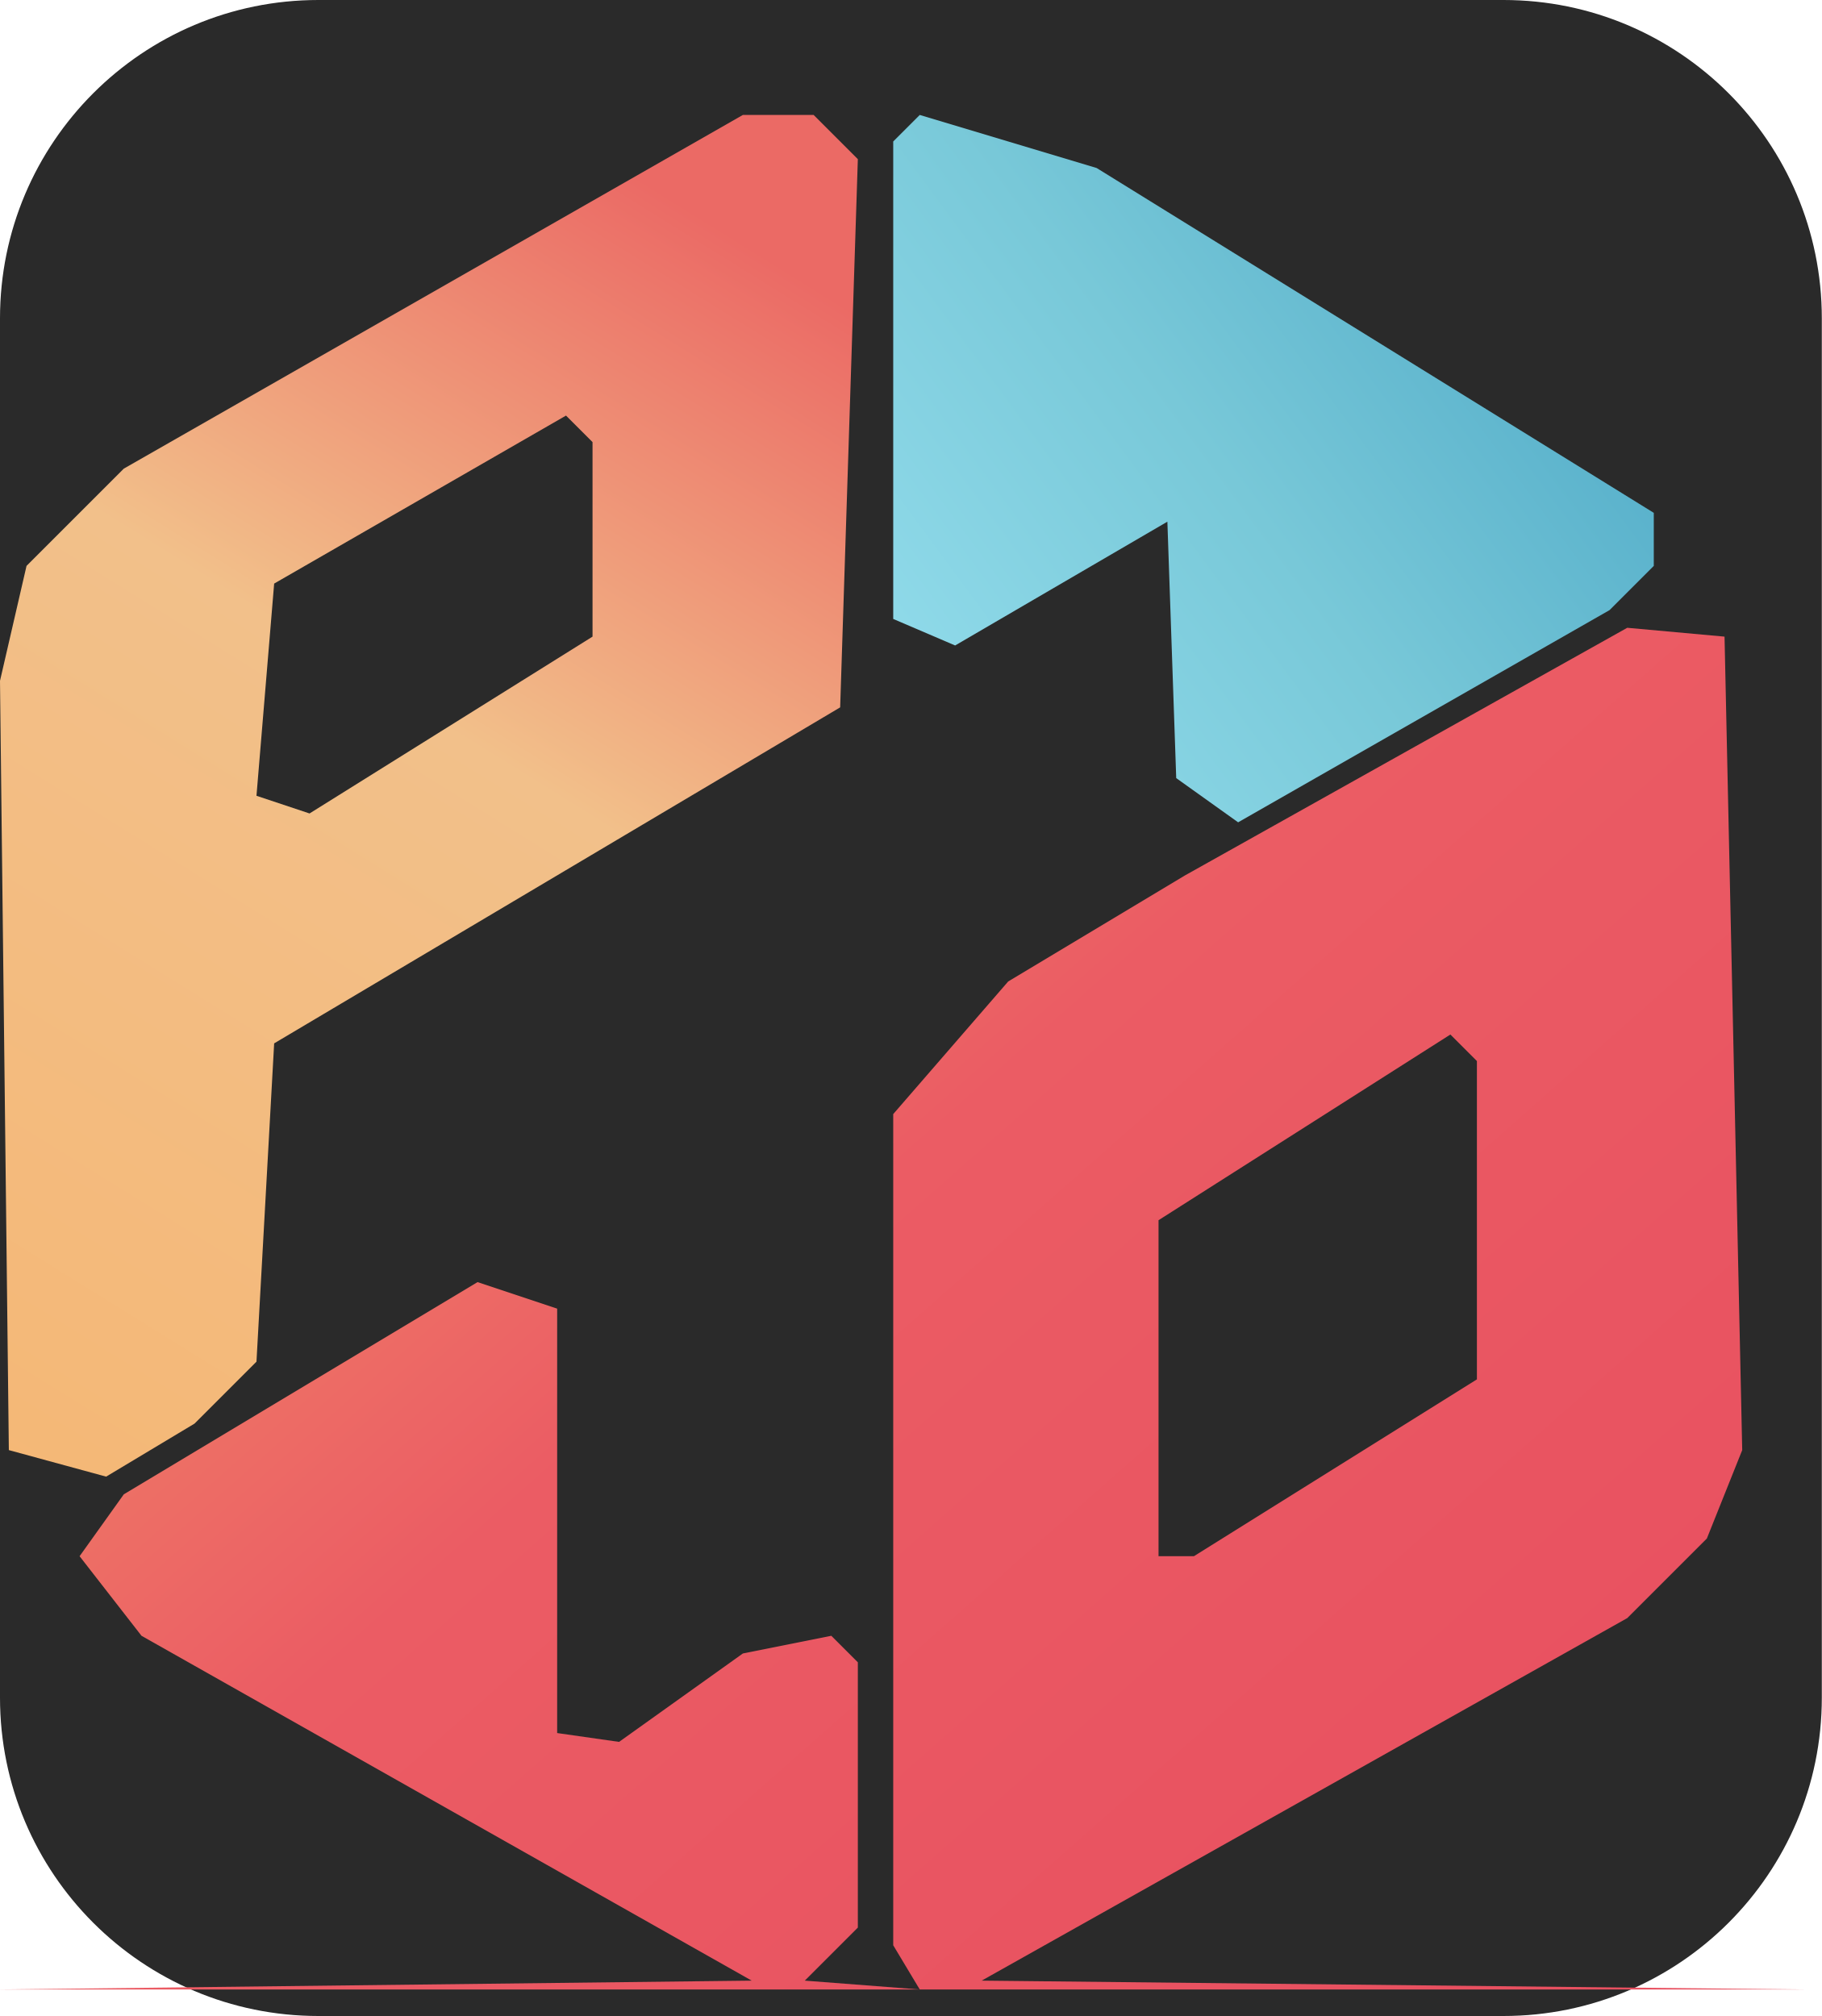
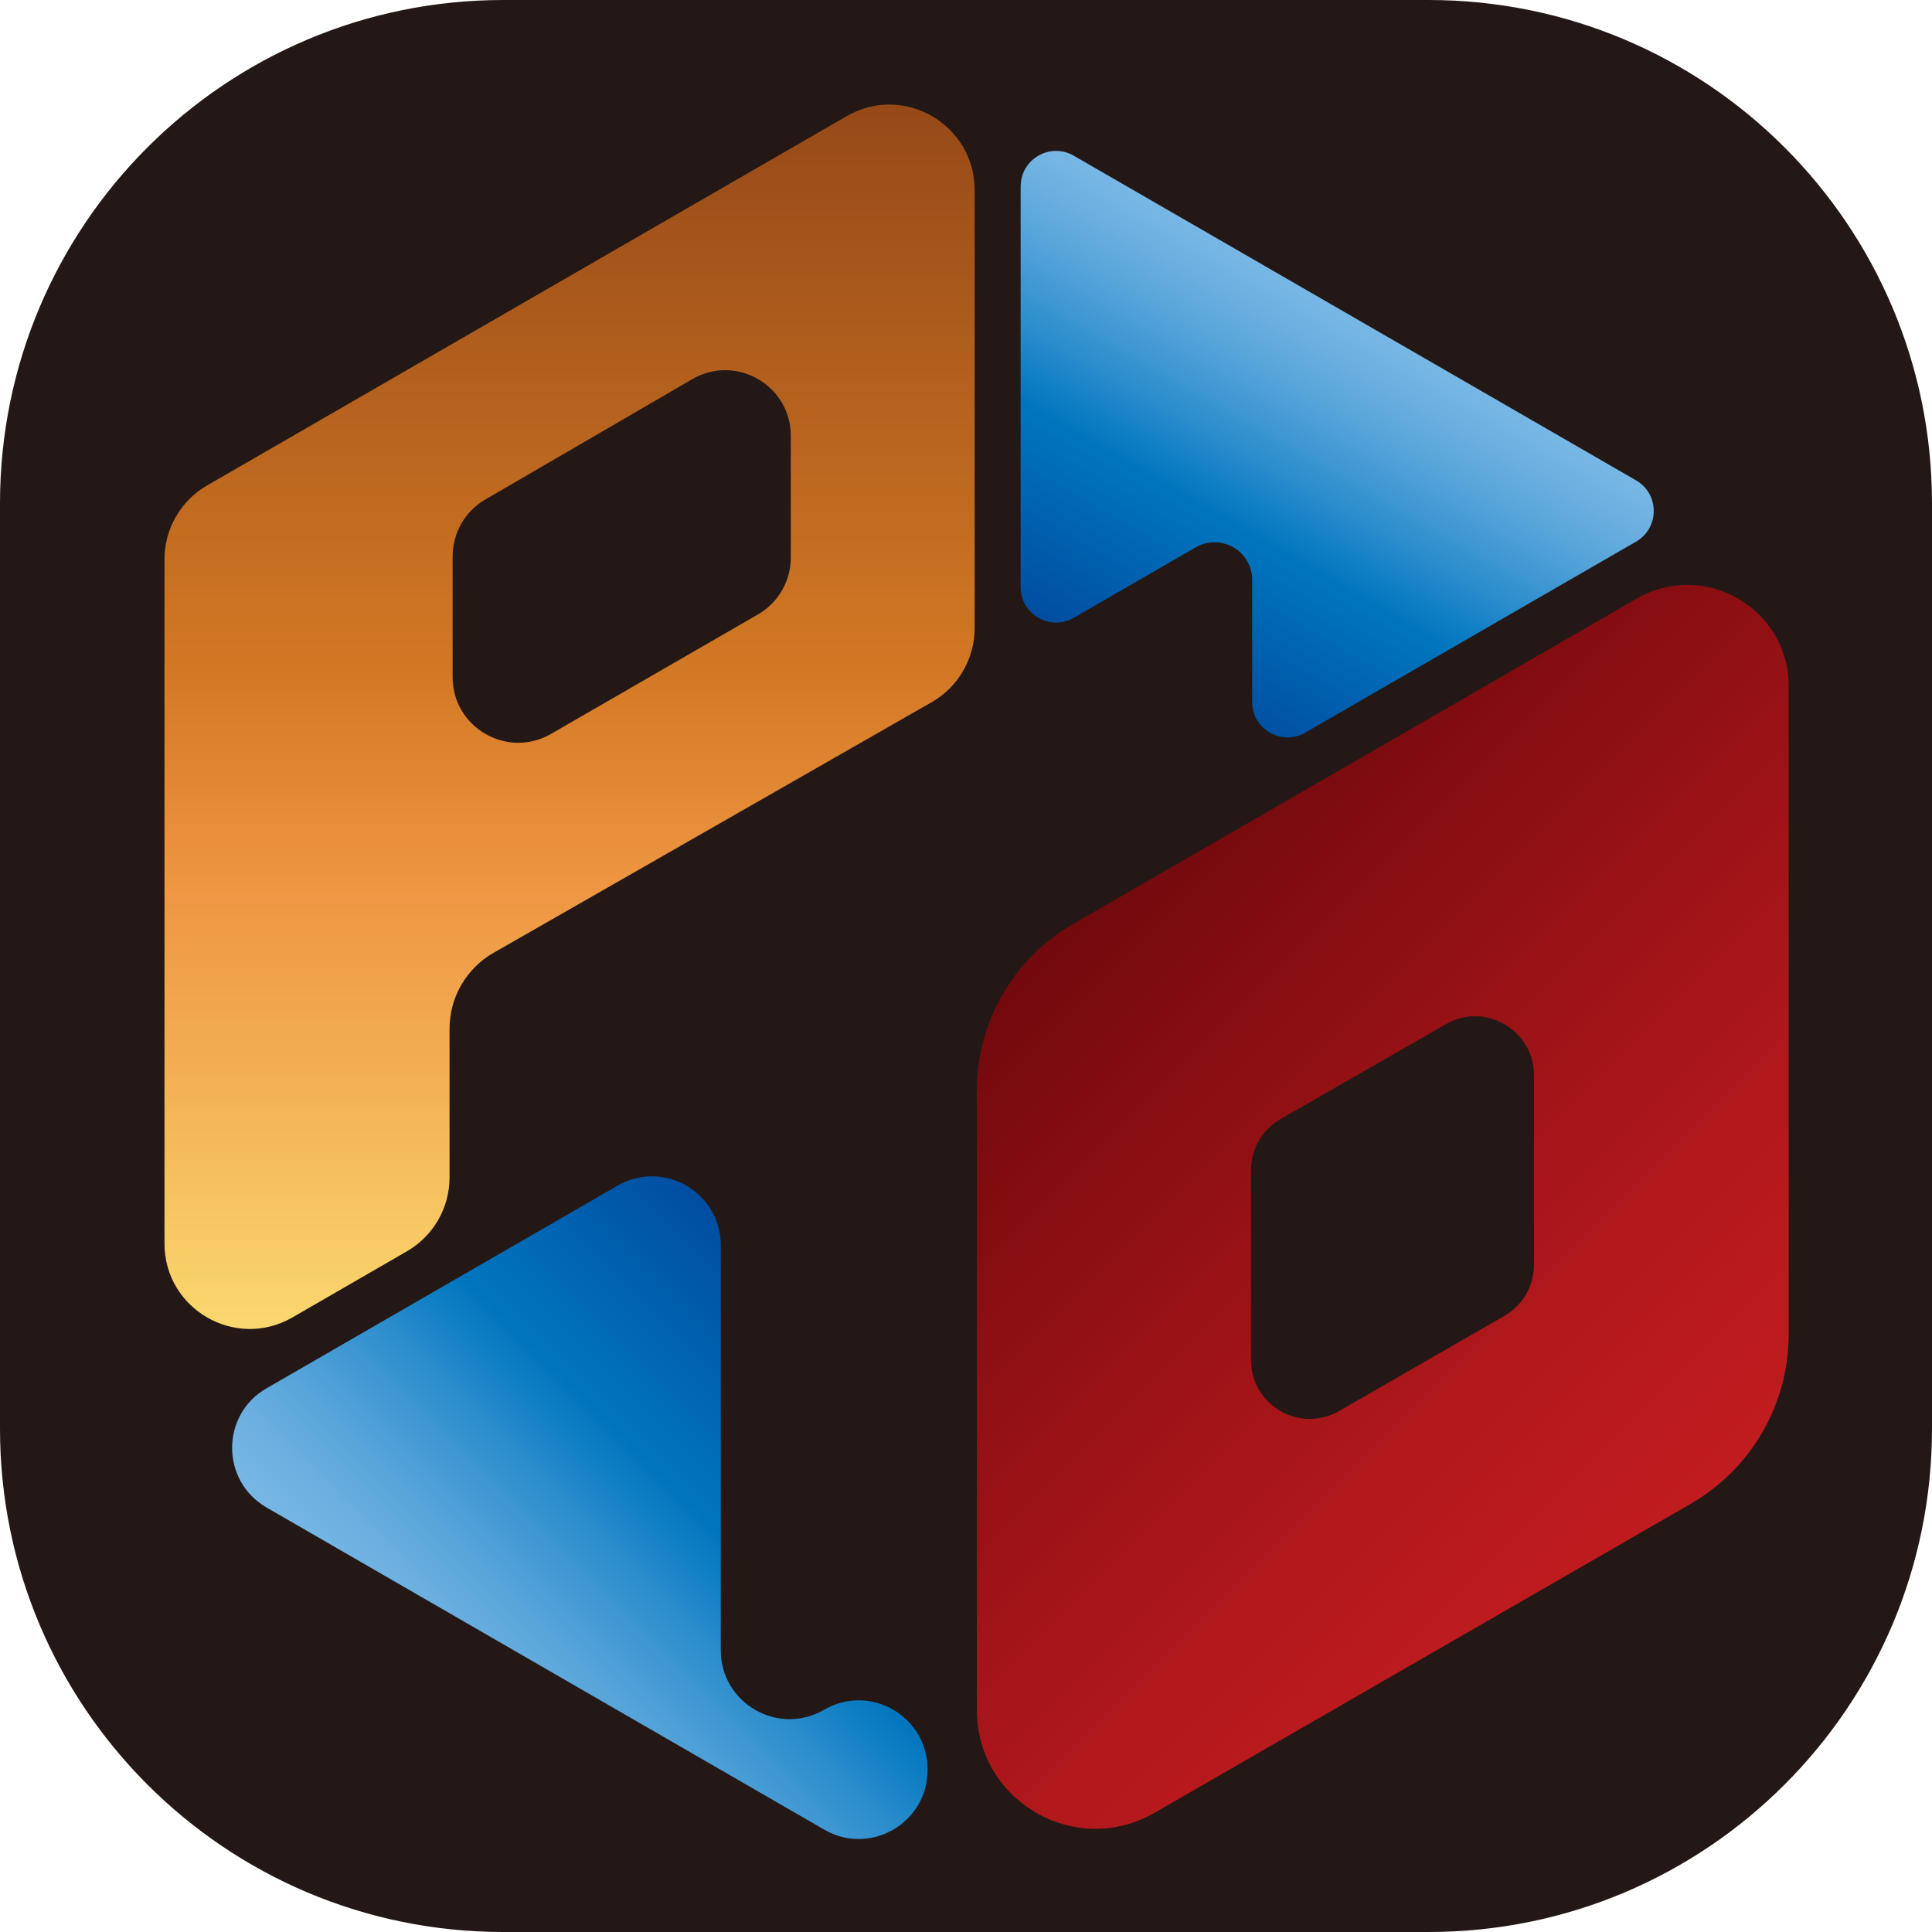
- <svg xmlns="http://www.w3.org/2000/svg" width="103" height="114" viewBox="0 0 103 114" fill="none">
-   <rect x="0" y="0" width="103" height="114" rx="18" fill="#2A2A2A" />
+ <svg xmlns="http://www.w3.org/2000/svg" id="_图层_1" data-name="图层 1" viewBox="0 0 428.69 428.69">
  <defs>
-     <linearGradient id="gRed" x1="10" y1="10" x2="93" y2="104" gradientUnits="userSpaceOnUse">
-       <stop offset="0" stop-color="#F6B36B" />
-       <stop offset="0.55" stop-color="#EB5C64" />
-       <stop offset="1" stop-color="#E85060" />
+     <style>
+       .cls-1 {
+         fill: url(#_未命名的渐变_3);
+       }
+ 
+       .cls-1, .cls-2, .cls-3, .cls-4 {
+         stroke: #231815;
+         stroke-miterlimit: 10;
+         stroke-width: .5px;
+       }
+ 
+       .cls-2 {
+         fill: url(#_未命名的渐变_194);
+       }
+ 
+       .cls-5, .cls-4 {
+         fill: #231815;
+       }
+ 
+       .cls-3 {
+         fill: url(#_未命名的渐变_168);
+       }
+ 
+       .cls-6 {
+         fill: url(#_天空_1);
+       }
+     </style>
+     <linearGradient id="_未命名的渐变_194" data-name="未命名的渐变 194" x1="126.38" y1="295.14" x2="126.38" y2="22.95" gradientUnits="userSpaceOnUse">
+       <stop offset="0" stop-color="#fad86d" />
+       <stop offset=".22" stop-color="#f2ad51" />
+       <stop offset=".36" stop-color="#ef9643" />
+       <stop offset=".54" stop-color="#d27824" />
+       <stop offset="1" stop-color="#964918" />
    </linearGradient>
-     <linearGradient id="gOrange" x1="0" y1="114" x2="56.65" y2="22.8" gradientUnits="userSpaceOnUse">
-       <stop offset="0" stop-color="#F6B36B" />
-       <stop offset="0.7" stop-color="#F2C08A" />
-       <stop offset="1" stop-color="#EB6A65" />
+     <linearGradient id="_未命名的渐变_168" data-name="未命名的渐变 168" x1="240.43" y1="200.26" x2="375.73" y2="335.56" gradientUnits="userSpaceOnUse">
+       <stop offset="0" stop-color="#72090d" />
+       <stop offset=".42" stop-color="#991216" />
+       <stop offset=".79" stop-color="#b6191d" />
+       <stop offset="1" stop-color="#c11c20" />
    </linearGradient>
-     <linearGradient id="gBlue" x1="56.65" y1="62.7" x2="103" y2="28.5" gradientUnits="userSpaceOnUse">
-       <stop offset="0" stop-color="#9BE3F2" />
-       <stop offset="0.55" stop-color="#78C8D8" />
-       <stop offset="1" stop-color="#4EA9C7" />
+     <linearGradient id="_天空_1" data-name="天空 1" x1="104.78" y1="380.9" x2="187.82" y2="297.86" gradientUnits="userSpaceOnUse">
+       <stop offset="0" stop-color="#77b7e5" />
+       <stop offset=".09" stop-color="#6db1e1" />
+       <stop offset=".23" stop-color="#54a3d9" />
+       <stop offset=".41" stop-color="#2b8dcc" />
+       <stop offset=".57" stop-color="#0076bf" />
+       <stop offset="1" stop-color="#004da1" />
+     </linearGradient>
+     <linearGradient id="_未命名的渐变_3" data-name="未命名的渐变 3" x1="300.75" y1="70.37" x2="254.15" y2="151.09" gradientUnits="userSpaceOnUse">
+       <stop offset="0" stop-color="#77b7e5" />
+       <stop offset=".09" stop-color="#6db1e1" />
+       <stop offset=".23" stop-color="#54a3d9" />
+       <stop offset=".41" stop-color="#2b8dcc" />
+       <stop offset=".57" stop-color="#0076bf" />
+       <stop offset="1" stop-color="#004da1" />
    </linearGradient>
  </defs>
-   <path d="M 0.00 112.50 L 42.50 112.00 L 8.00 92.50 L 4.50 88.00 L 7.00 84.50 L 27.00 72.50 L 31.50 74.00 L 31.50 98.00 L 35.00 98.50 L 42.00 93.50 L 47.00 92.50 L 48.50 94.00 L 48.50 109.00 L 45.50 112.00 L 52.00 112.50 L 50.50 110.00 L 50.50 63.00 L 57.00 55.50 L 67.00 49.50 L 92.00 35.50 L 97.50 36.00 L 98.50 82.00 L 96.50 87.00 L 92.00 91.50 L 55.50 112.00 L 102.00 112.50 L 0.00 112.50 Z M 67.50 88.00 L 83.50 78.00 L 83.50 60.00 L 82.00 58.50 L 65.50 69.00 L 65.50 88.00 L 67.50 88.00 Z" fill="url(#gRed)" fill-rule="evenodd" />
-   <path d="M 0.00 38.50 L 1.50 32.00 L 7.00 26.50 L 42.00 6.50 L 46.00 6.50 L 48.50 9.00 L 47.50 40.00 L 15.50 59.00 L 14.50 77.00 L 11.00 80.50 L 6.00 83.50 L 0.50 82.00 L 0.00 38.50 Z M 17.50 46.00 L 33.50 36.00 L 33.50 25.00 L 32.00 23.50 L 15.50 33.00 L 14.50 45.00 L 17.50 46.00 Z" fill="url(#gOrange)" fill-rule="evenodd" />
-   <path d="M 70.00 46.50 L 66.50 44.00 L 66.00 29.50 L 54.00 36.50 L 50.50 35.00 L 50.50 8.00 L 52.00 6.50 L 62.00 9.50 L 93.50 29.00 L 93.50 32.00 L 91.00 34.50 L 70.00 46.50 Z" fill="url(#gBlue)" fill-rule="evenodd" />
+   <rect class="cls-4" x=".25" y=".25" width="428.19" height="428.19" rx="111.43" ry="111.43" />
+   <path class="cls-2" d="M36.25,124.09v151.85c0,14.76,15.98,23.98,28.76,16.6l25.4-14.67c5.93-3.42,9.59-9.75,9.59-16.6v-33c0-6.88,3.68-13.23,9.65-16.64l97.21-55.61c5.97-3.41,9.65-9.76,9.65-16.64V42.15c0-14.76-15.98-23.98-28.76-16.6L45.84,107.49c-5.93,3.42-9.59,9.75-9.59,16.6Z" />
+   <path class="cls-4" d="M100.68,123.43v26.81c0,11.01,11.92,17.89,21.46,12.39l45.93-26.52c4.43-2.56,7.15-7.28,7.15-12.39v-27.01c0-11.03-11.96-17.91-21.49-12.36l-45.93,26.71c-4.4,2.56-7.11,7.27-7.11,12.36Z" />
+   <path class="cls-3" d="M216.51,241.91v137.55c0,20.42,22.1,33.19,39.79,23l118.96-68.55c13.53-7.8,21.88-22.23,21.88-37.85v-143.78c0-17.49-18.93-28.42-34.08-19.68l-125.14,72.25c-13.24,7.65-21.4,21.78-21.4,37.07Z" />
+   <path class="cls-5" d="M277.58,259.63v42.15c0,10.04,10.86,16.31,19.55,11.31l36.7-21.12c4.05-2.33,6.54-6.64,6.54-11.31v-42.09c0-10.03-10.84-16.31-19.54-11.32l-36.7,21.06c-4.05,2.33-6.55,6.64-6.55,11.32Z" />
+   <path class="cls-6" d="M59.14,334.5l123.77,71.49c10.18,5.88,22.9-1.47,22.9-13.22v-.2c0-11.77-12.76-19.11-22.94-13.2h0c-10.18,5.92-22.94-1.42-22.94-13.2v-89.87c0-11.75-12.72-19.1-22.9-13.22l-77.89,44.97c-10.18,5.87-10.18,20.56,0,26.44Z" />
+   <path class="cls-1" d="M226.22,41.36v88.93c0,6.23,6.75,10.13,12.15,7.01l27.07-15.63c5.4-3.12,12.15.78,12.15,7.01v27.09c0,6.23,6.75,10.13,12.15,7.01l73.41-42.38c5.4-3.12,5.4-10.91,0-14.03l-124.77-72.04c-5.4-3.12-12.15.78-12.15,7.01Z" />
</svg>
